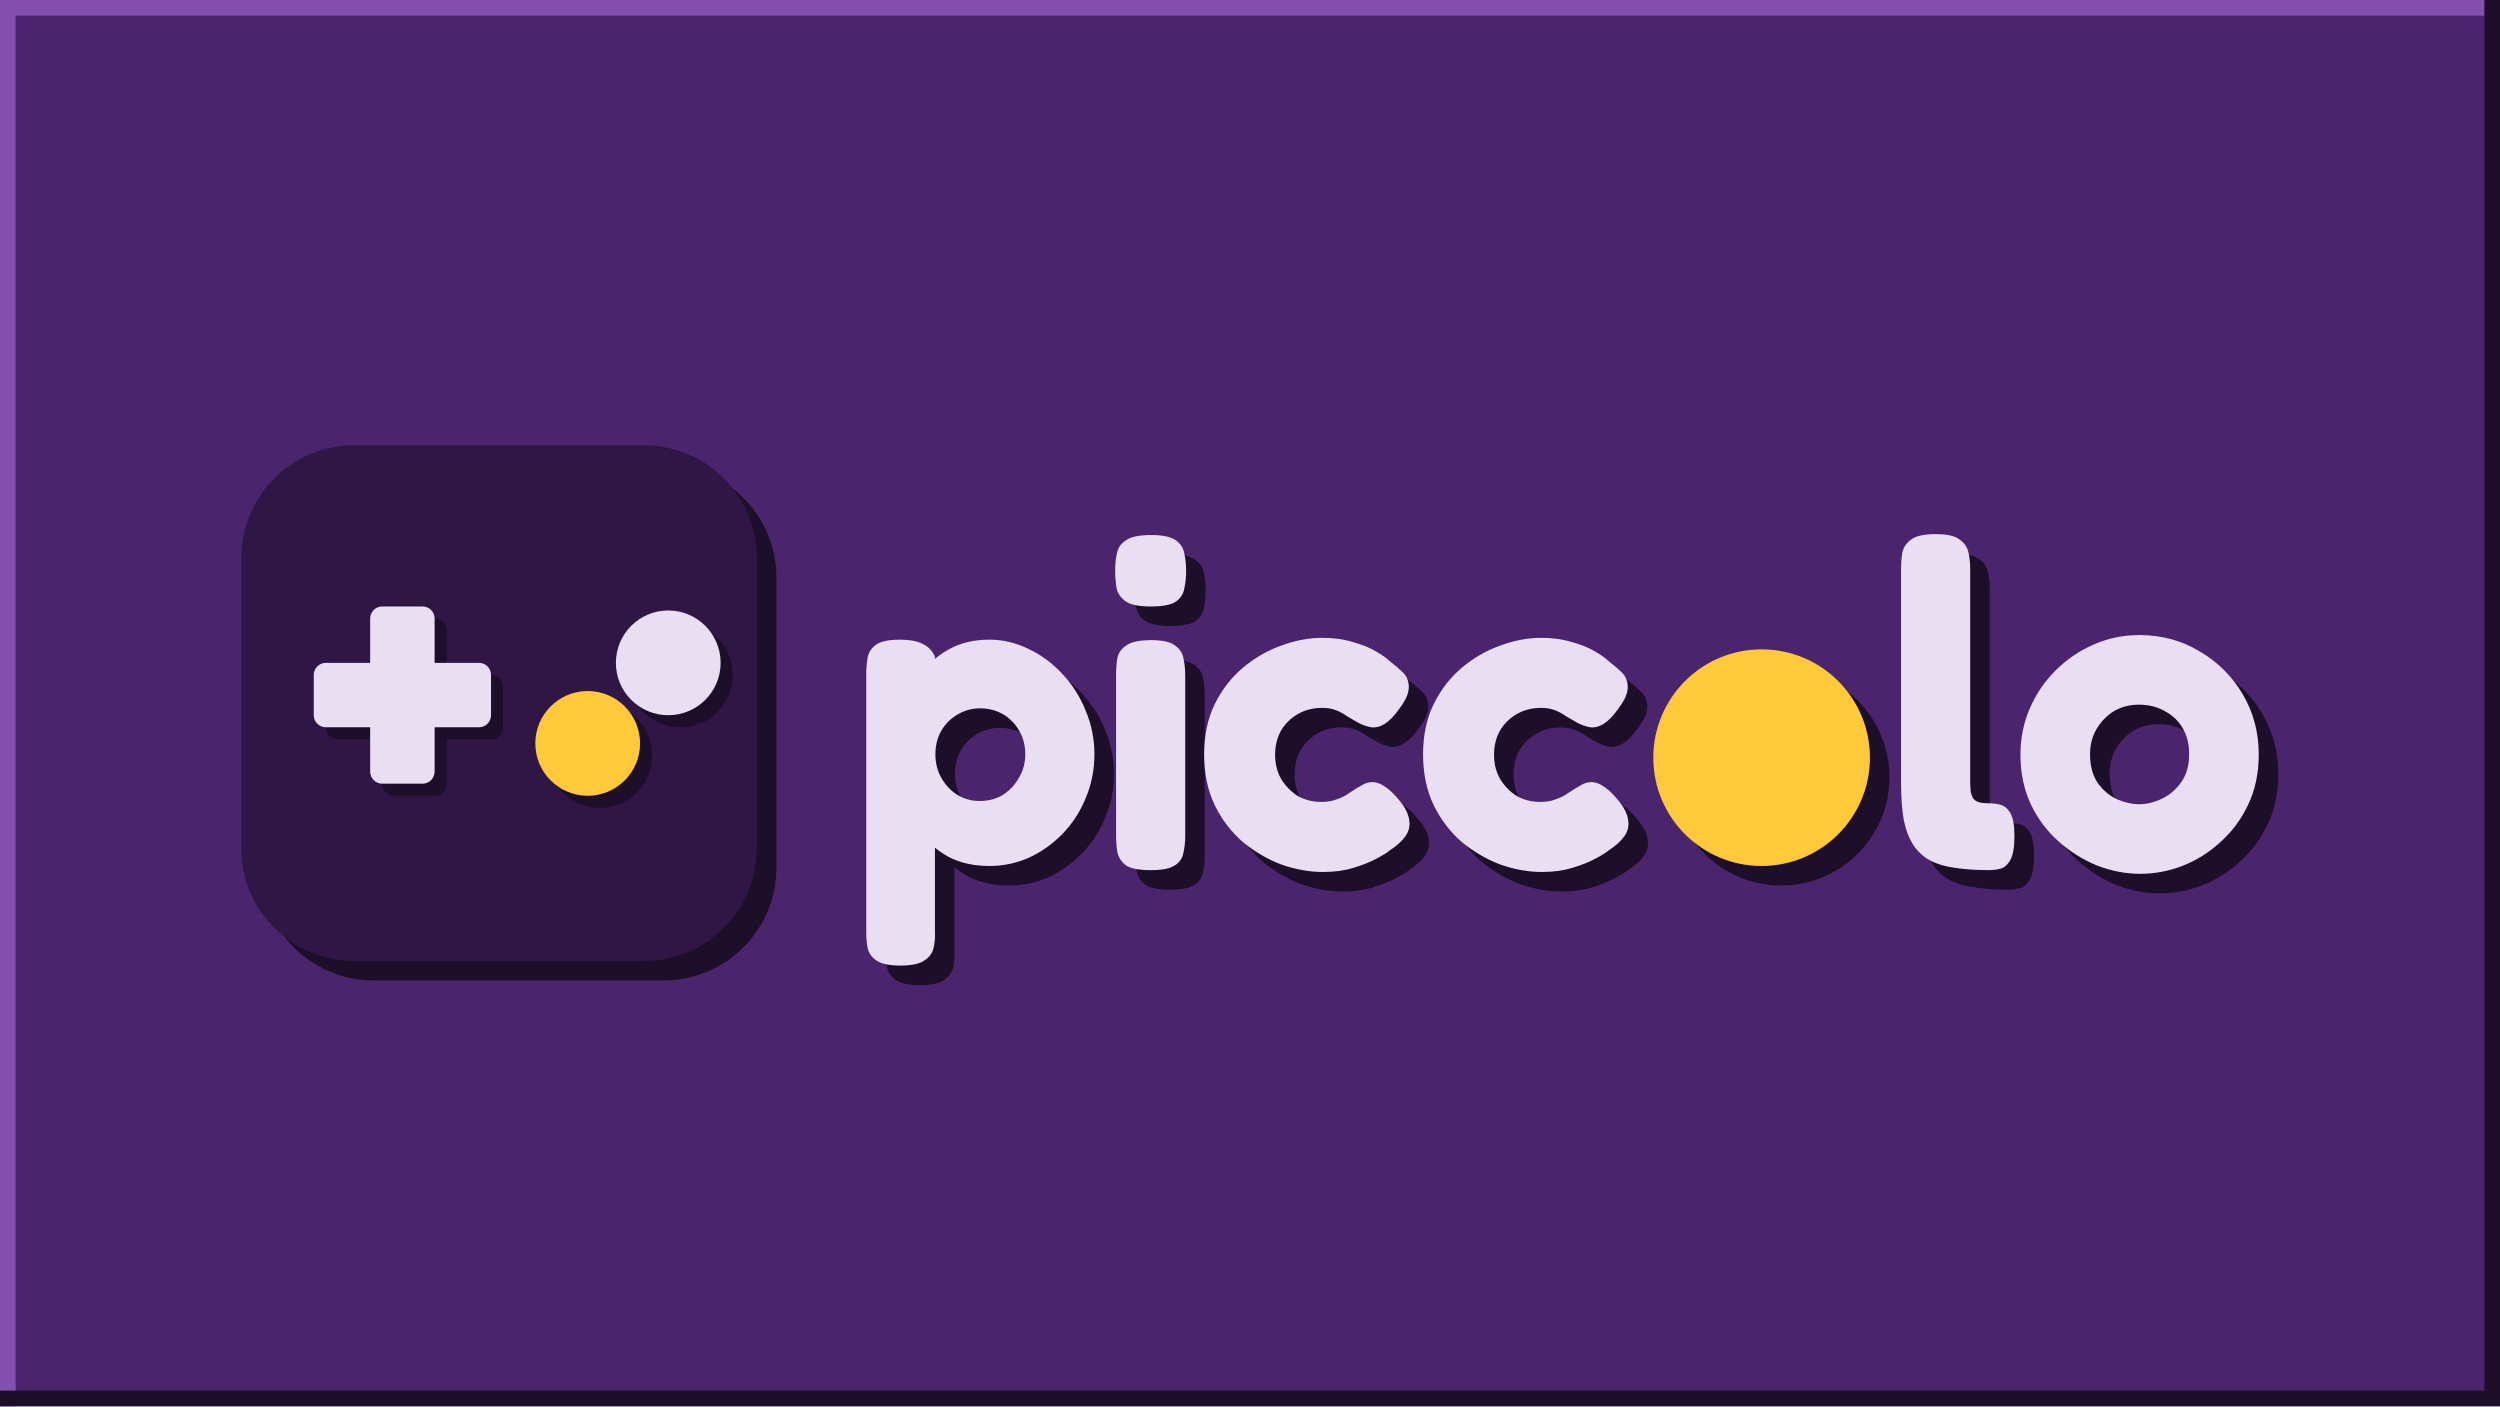
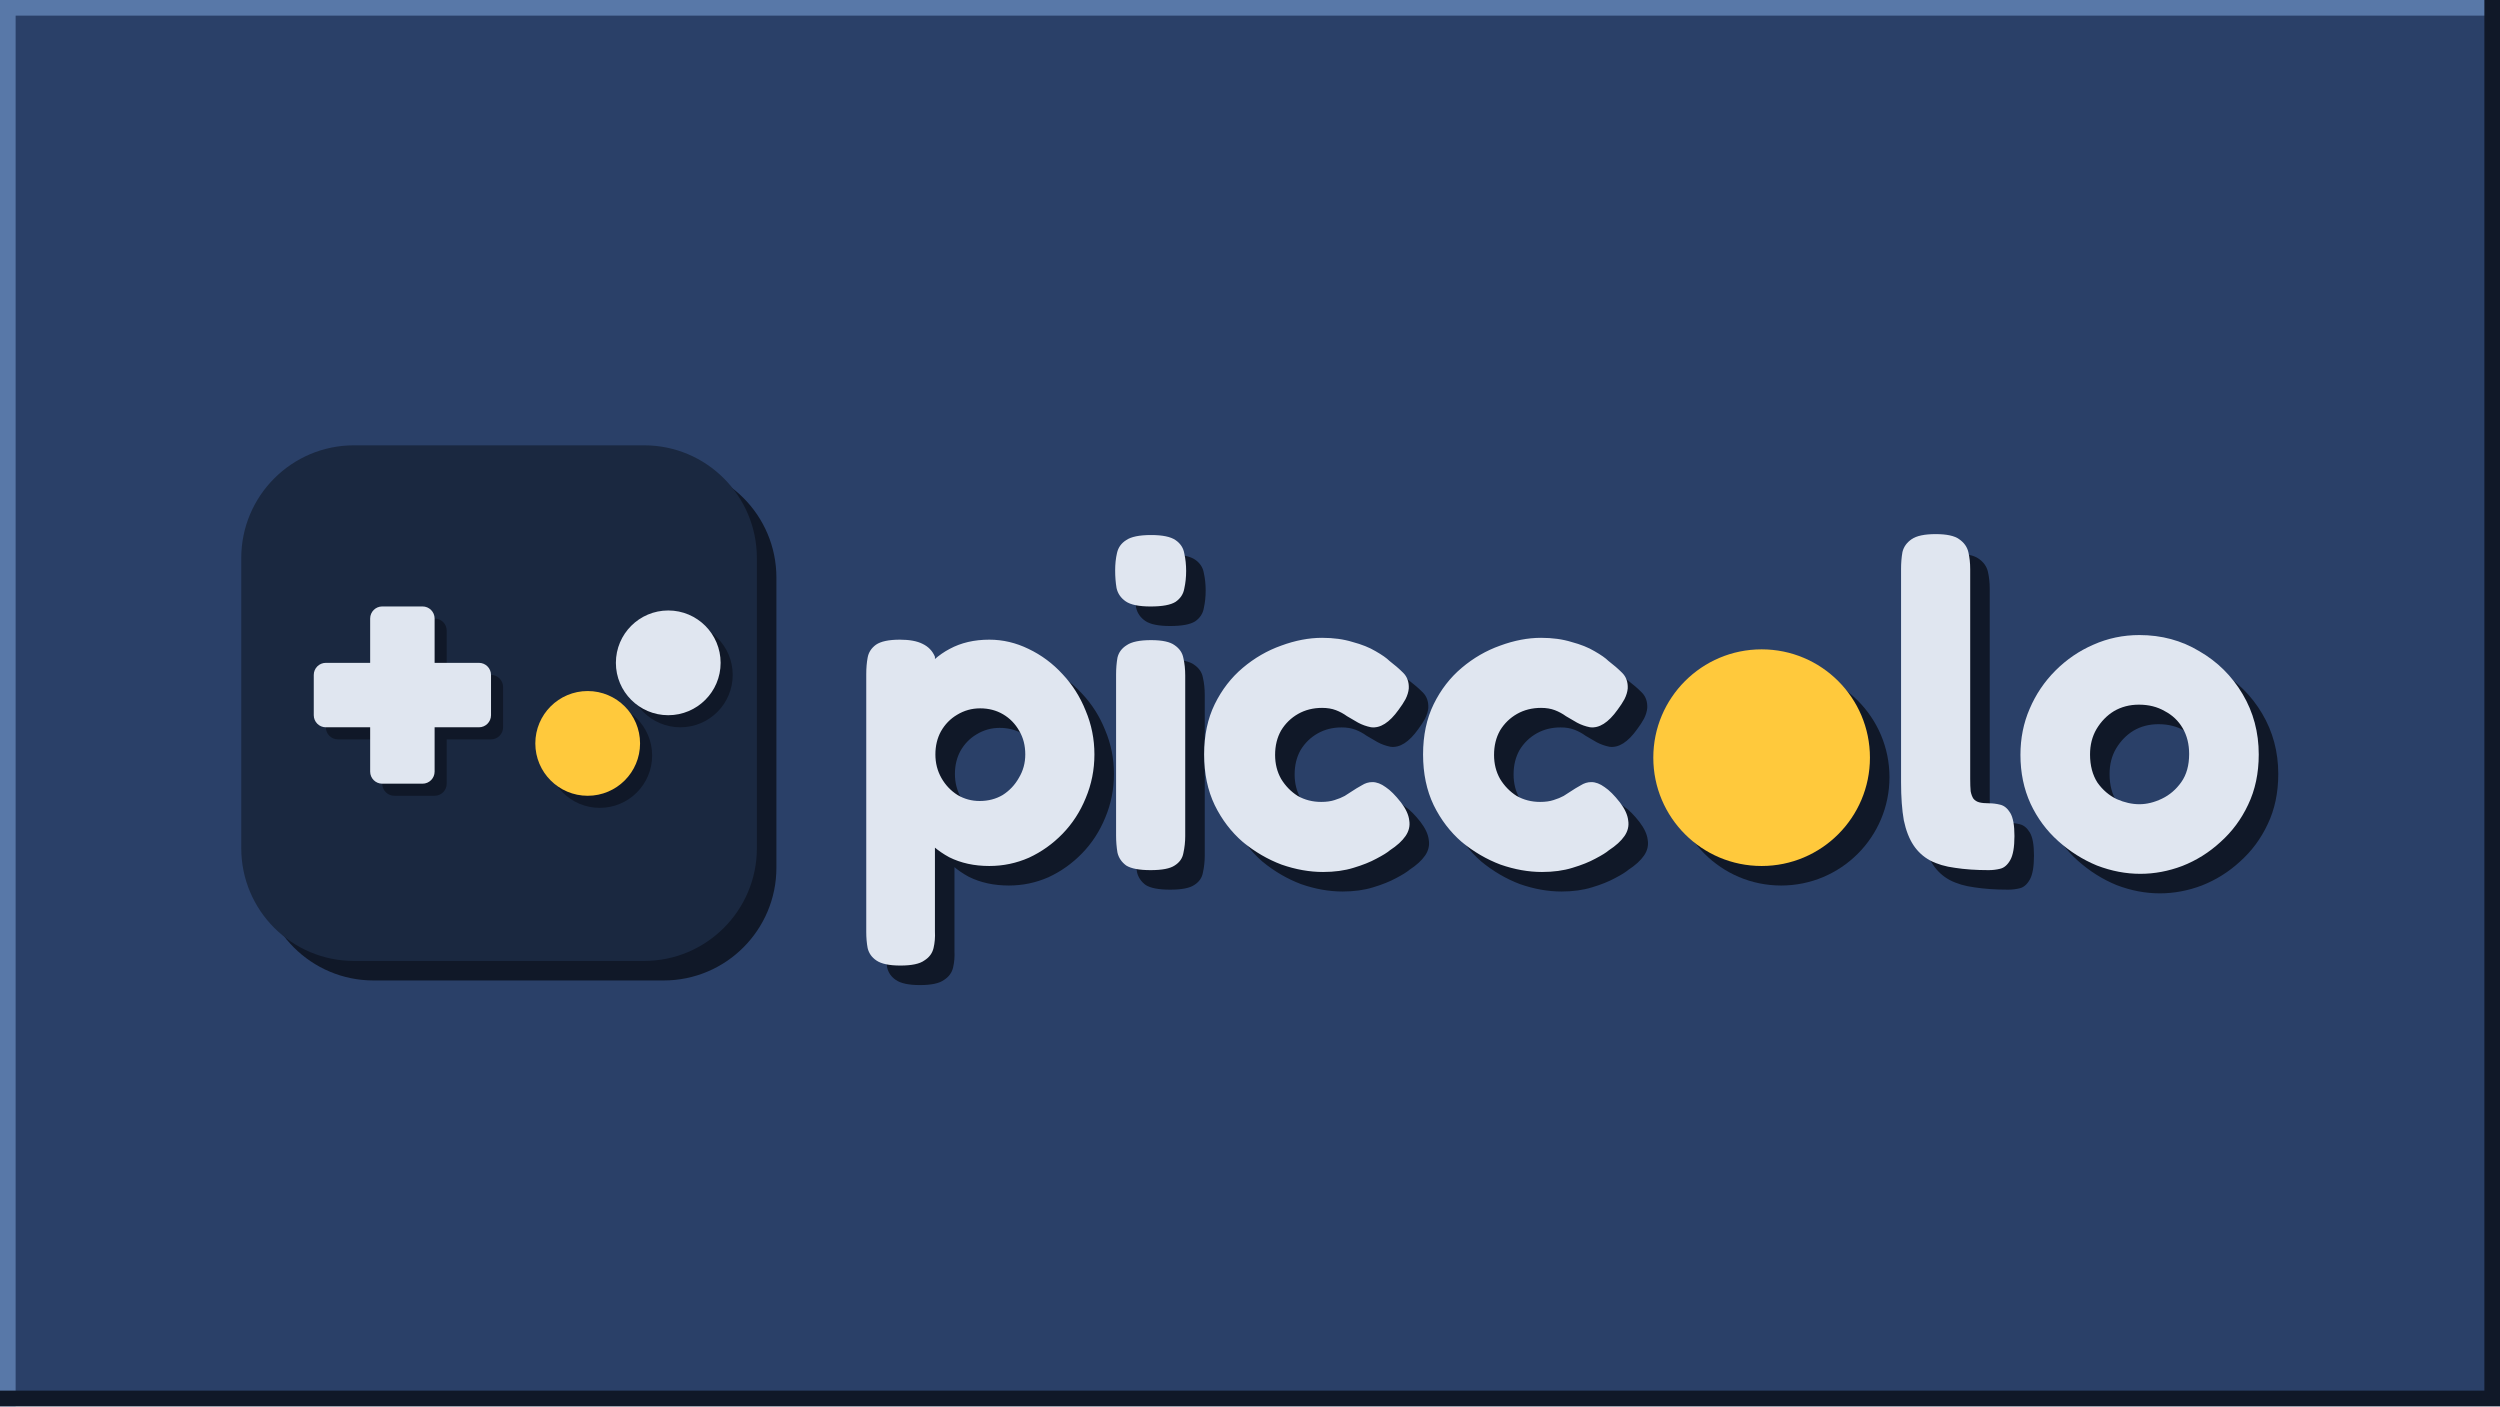
<svg xmlns="http://www.w3.org/2000/svg" width="640" height="360" viewBox="0 0 640 360" version="1.1" id="svg13">
  <defs id="defs13" />
-   <rect width="640" height="360" fill="#4B246E" id="rect1" />
-   <path d="M0 0H640V4H4V360H0Z" fill="#8350B0" id="path1" />
-   <path d="M640 0V360H0V356H636V0Z" fill="#1D0E2A" id="path2" />
-   <rect x="66.761" y="119" width="132" height="132" rx="28.875" fill="#1D0E2A" id="rect2" />
+   <rect width="640" height="360" fill="#2A4068" id="rect1" />
+   <path d="M0 0H640V4H4V360H0Z" fill="#5878A8" id="path1" />
+   <path d="M640 0V360H0V356H636V0Z" fill="#101828" id="path2" />
+   <rect x="66.761" y="119" width="132" height="132" rx="28.875" fill="#101828" id="rect2" />
  <g transform="translate(61.761 114) scale(2.0625)" id="g8">
-     <rect x="0" y="0" width="64" height="64" rx="14" fill="#2F1644" id="rect3" />
-     <rect x="10.5" y="28.5" width="22" height="8" rx="1.5" fill="#1D0E2A" id="rect4" />
-     <rect x="17.5" y="21.5" width="8" height="22" rx="1.5" fill="#1D0E2A" id="rect5" />
-     <circle cx="44.5" cy="38.5" r="6.5" fill="#1D0E2A" id="circle5" />
-     <circle cx="54.5" cy="28.5" r="6.5" fill="#1D0E2A" id="circle6" />
-     <rect x="9" y="27" width="22" height="8" rx="1.5" fill="#E9DEF2" id="rect6" />
-     <rect x="16" y="20" width="8" height="22" rx="1.5" fill="#E9DEF2" id="rect7" />
+     <rect x="0" y="0" width="64" height="64" rx="14" fill="#1A2840" id="rect3" />
+     <rect x="10.5" y="28.5" width="22" height="8" rx="1.5" fill="#101828" id="rect4" />
+     <rect x="17.5" y="21.5" width="8" height="22" rx="1.5" fill="#101828" id="rect5" />
+     <circle cx="44.5" cy="38.5" r="6.5" fill="#101828" id="circle5" />
+     <circle cx="54.5" cy="28.5" r="6.5" fill="#101828" id="circle6" />
+     <rect x="9" y="27" width="22" height="8" rx="1.5" fill="#E0E6F0" id="rect6" />
+     <rect x="16" y="20" width="8" height="22" rx="1.5" fill="#E0E6F0" id="rect7" />
    <circle cx="43" cy="37" r="6.5" fill="#FFC93C" id="circle7" />
-     <circle cx="53" cy="27" r="6.5" fill="#E9DEF2" id="circle8" />
+     <circle cx="53" cy="27" r="6.5" fill="#E0E6F0" id="circle8" />
  </g>
-   <g id="text10" style="font-weight:600;font-size:118px;font-family:Fredoka;letter-spacing:-2.36;fill:#1D0E2A" aria-label="piccolo">
+   <g id="text10" style="font-weight:600;font-size:118px;font-family:Fredoka;letter-spacing:-2.36;fill:#101828" aria-label="piccolo">
    <path d="m 258.267,226.693 q -5.782,0 -10.266,-2.242 -4.366,-2.36 -7.316,-6.254 -2.832,-4.012 -4.366,-9.204 -1.416,-5.192 -1.298,-11.21 0,-5.782 1.534,-10.974 1.534,-5.31 4.366,-9.322 2.95,-4.13 7.198,-6.372 4.366,-2.36 10.148,-2.36 5.192,0 10.03,2.36 4.956,2.36 8.732,6.49 3.776,4.012 5.9,9.322 2.242,5.31 2.242,11.21 0,5.9 -2.242,11.21 -2.124,5.192 -5.9,9.086 -3.776,3.894 -8.614,6.136 -4.838,2.124 -10.148,2.124 z m -22.774,25.488 q -4.248,0 -6.136,-1.298 -1.77,-1.18 -2.242,-3.186 -0.354,-1.888 -0.354,-4.13 v -65.962 q 0,-2.36 0.354,-4.248 0.354,-2.006 2.124,-3.304 1.888,-1.298 6.136,-1.298 3.658,0 5.782,1.062 2.242,1.062 3.186,3.304 v 70.328 q 0.118,2.242 -0.354,4.248 -0.472,2.006 -2.36,3.186 -1.77,1.298 -6.136,1.298 z m 20.296,-42.126 q 3.304,0 5.9,-1.534 2.596,-1.652 4.13,-4.366 1.652,-2.714 1.652,-6.018 0,-3.422 -1.534,-6.018 -1.534,-2.714 -4.13,-4.248 -2.596,-1.534 -5.9,-1.534 -3.186,0 -5.9,1.652 -2.596,1.534 -4.13,4.248 -1.416,2.596 -1.416,5.9 0,3.304 1.534,6.018 1.534,2.714 4.13,4.366 2.596,1.534 5.664,1.534 z m 43.778,17.7 q -4.366,0 -6.254,-1.18 -1.77,-1.298 -2.242,-3.304 -0.354,-2.124 -0.354,-4.366 v -41.182 q 0,-2.36 0.354,-4.366 0.472,-2.006 2.36,-3.186 1.888,-1.298 6.254,-1.298 4.248,0 6.018,1.298 1.888,1.298 2.242,3.304 0.472,2.006 0.472,4.484 v 41.064 q 0,2.242 -0.472,4.366 -0.354,2.006 -2.242,3.186 -1.77,1.18 -6.136,1.18 z m 0,-67.496 q -4.484,0 -6.372,-1.298 -1.888,-1.298 -2.36,-3.422 -0.354,-2.124 -0.354,-4.484 0,-2.478 0.472,-4.484 0.472,-2.124 2.36,-3.304 1.888,-1.298 6.372,-1.298 4.366,0 6.254,1.298 1.888,1.298 2.242,3.422 0.472,2.124 0.472,4.484 0,2.36 -0.472,4.484 -0.354,2.124 -2.242,3.422 -1.888,1.18 -6.372,1.18 z m 44.132,67.968 q -5.192,0 -10.62,-1.888 -5.31,-2.006 -9.912,-5.782 -4.484,-3.894 -7.198,-9.44 -2.714,-5.664 -2.714,-12.98 0,-7.316 2.714,-12.862 2.714,-5.546 7.198,-9.322 4.484,-3.776 9.794,-5.664 5.428,-2.006 10.502,-2.006 4.366,0 7.788,1.062 3.54,0.944 5.9,2.36 2.478,1.416 3.54,2.478 2.006,1.534 3.54,3.068 1.534,1.534 1.416,4.012 -0.118,1.298 -0.826,2.714 -0.708,1.298 -1.77,2.714 -3.54,4.956 -7.08,4.484 -1.77,-0.354 -3.304,-1.18 -1.416,-0.826 -2.832,-1.652 -1.298,-0.944 -2.832,-1.534 -1.534,-0.59 -3.54,-0.59 -3.422,0 -6.136,1.534 -2.714,1.534 -4.366,4.248 -1.534,2.714 -1.534,6.254 0,3.422 1.534,6.136 1.652,2.714 4.248,4.366 2.714,1.534 6.018,1.534 2.006,0 3.422,-0.472 1.534,-0.472 2.596,-1.062 1.062,-0.708 1.652,-1.062 1.416,-0.944 2.714,-1.652 1.298,-0.826 2.714,-0.826 1.652,0 3.422,1.298 1.77,1.18 3.894,3.894 1.888,2.478 2.124,4.602 0.354,2.124 -0.944,4.012 -1.298,1.888 -4.012,3.658 -0.944,0.826 -3.422,2.124 -2.36,1.298 -5.9,2.36 -3.422,1.062 -7.788,1.062 z m 56.05,0 q -5.192,0 -10.62,-1.888 -5.31,-2.006 -9.912,-5.782 -4.484,-3.894 -7.198,-9.44 -2.714,-5.664 -2.714,-12.98 0,-7.316 2.714,-12.862 2.714,-5.546 7.198,-9.322 4.484,-3.776 9.794,-5.664 5.428,-2.006 10.502,-2.006 4.366,0 7.788,1.062 3.54,0.944 5.9,2.36 2.478,1.416 3.54,2.478 2.006,1.534 3.54,3.068 1.534,1.534 1.416,4.012 -0.118,1.298 -0.826,2.714 -0.708,1.298 -1.77,2.714 -3.54,4.956 -7.08,4.484 -1.77,-0.354 -3.304,-1.18 -1.416,-0.826 -2.832,-1.652 -1.298,-0.944 -2.832,-1.534 -1.534,-0.59 -3.54,-0.59 -3.422,0 -6.136,1.534 -2.714,1.534 -4.366,4.248 -1.534,2.714 -1.534,6.254 0,3.422 1.534,6.136 1.652,2.714 4.248,4.366 2.714,1.534 6.018,1.534 2.006,0 3.422,-0.472 1.534,-0.472 2.596,-1.062 1.062,-0.708 1.652,-1.062 1.416,-0.944 2.714,-1.652 1.298,-0.826 2.714,-0.826 1.652,0 3.422,1.298 1.77,1.18 3.894,3.894 1.888,2.478 2.124,4.602 0.354,2.124 -0.944,4.012 -1.298,1.888 -4.012,3.658 -0.944,0.826 -3.422,2.124 -2.36,1.298 -5.9,2.36 -3.422,1.062 -7.788,1.062 z" id="path13" />
    <path style="fill:none" d="m 456.153,228.699 q -5.546,0 -11.092,-2.124 -5.428,-2.242 -9.912,-6.254 -4.484,-4.012 -7.08,-9.558 -2.596,-5.664 -2.596,-12.508 0,-6.372 2.36,-11.8 2.36,-5.546 6.608,-9.794 4.248,-4.248 9.676,-6.608 5.546,-2.478 11.8,-2.478 8.496,0 15.34,4.13 6.962,4.012 11.092,10.974 4.13,6.962 4.13,15.458 0,7.198 -2.714,12.862 -2.596,5.546 -7.08,9.558 -4.366,4.012 -9.794,6.136 -5.31,2.006 -10.738,2.006 z m -0.236,-17.818 q 2.832,0 5.782,-1.416 2.95,-1.416 4.956,-4.248 2.006,-2.832 2.006,-7.198 0,-3.776 -1.652,-6.608 -1.652,-2.832 -4.602,-4.366 -2.832,-1.652 -6.608,-1.652 -3.54,0 -6.372,1.652 -2.714,1.652 -4.484,4.602 -1.652,2.832 -1.652,6.49 0,4.248 1.888,7.198 2.006,2.832 4.956,4.248 2.95,1.298 5.782,1.298 z" id="path14" />
    <path d="m 514.091,227.755 q -4.838,0 -8.614,-0.59 -3.658,-0.472 -6.372,-1.888 -2.596,-1.416 -4.248,-3.894 -1.652,-2.478 -2.478,-6.372 -0.708,-4.012 -0.708,-9.794 v -54.516 q 0,-2.36 0.354,-4.366 0.472,-2.006 2.36,-3.304 1.888,-1.298 6.136,-1.298 4.248,0 6.018,1.298 1.888,1.298 2.36,3.304 0.472,2.006 0.472,4.366 v 53.69 q 0,1.888 0.118,3.186 0.236,1.18 0.708,1.888 0.59,0.708 1.534,0.944 0.944,0.236 2.478,0.236 1.416,0 2.832,0.354 1.534,0.354 2.596,2.124 1.062,1.77 1.062,5.9 0,4.248 -1.062,6.136 -1.062,1.888 -2.596,2.242 -1.416,0.354 -2.95,0.354 z m 38.822,0.944 q -5.546,0 -11.092,-2.124 -5.428,-2.242 -9.912,-6.254 -4.484,-4.012 -7.08,-9.558 -2.596,-5.664 -2.596,-12.508 0,-6.372 2.36,-11.8 2.36,-5.546 6.608,-9.794 4.248,-4.248 9.676,-6.608 5.546,-2.478 11.8,-2.478 8.496,0 15.34,4.13 6.962,4.012 11.092,10.974 4.13,6.962 4.13,15.458 0,7.198 -2.714,12.862 -2.596,5.546 -7.08,9.558 -4.366,4.012 -9.794,6.136 -5.31,2.006 -10.738,2.006 z m -0.236,-17.818 q 2.832,0 5.782,-1.416 2.95,-1.416 4.956,-4.248 2.006,-2.832 2.006,-7.198 0,-3.776 -1.652,-6.608 -1.652,-2.832 -4.602,-4.366 -2.832,-1.652 -6.608,-1.652 -3.54,0 -6.372,1.652 -2.714,1.652 -4.484,4.602 -1.652,2.832 -1.652,6.49 0,4.248 1.888,7.198 2.006,2.832 4.956,4.248 2.95,1.298 5.782,1.298 z" id="path15" />
  </g>
-   <circle cx="455.976" cy="198.963" r="27.73" fill="#1D0E2A" id="circle10" />
-   <g id="text13" style="font-weight:600;font-size:118px;font-family:Fredoka;letter-spacing:-2.36;fill:#E9DEF2" aria-label="piccolo">
+   <circle cx="455.976" cy="198.963" r="27.73" fill="#101828" id="circle10" />
+   <g id="text13" style="font-weight:600;font-size:118px;font-family:Fredoka;letter-spacing:-2.36;fill:#e0e6f0" aria-label="piccolo">
    <path d="m 253.267,221.693 q -5.782,0 -10.266,-2.242 -4.366,-2.36 -7.316,-6.254 -2.832,-4.012 -4.366,-9.204 -1.416,-5.192 -1.298,-11.21 0,-5.782 1.534,-10.974 1.534,-5.31 4.366,-9.322 2.95,-4.13 7.198,-6.372 4.366,-2.36 10.148,-2.36 5.192,0 10.03,2.36 4.956,2.36 8.732,6.49 3.776,4.012 5.9,9.322 2.242,5.31 2.242,11.21 0,5.9 -2.242,11.21 -2.124,5.192 -5.9,9.086 -3.776,3.894 -8.614,6.136 -4.838,2.124 -10.148,2.124 z m -22.774,25.488 q -4.248,0 -6.136,-1.298 -1.77,-1.18 -2.242,-3.186 -0.354,-1.888 -0.354,-4.13 v -65.962 q 0,-2.36 0.354,-4.248 0.354,-2.006 2.124,-3.304 1.888,-1.298 6.136,-1.298 3.658,0 5.782,1.062 2.242,1.062 3.186,3.304 v 70.328 q 0.118,2.242 -0.354,4.248 -0.472,2.006 -2.36,3.186 -1.77,1.298 -6.136,1.298 z m 20.296,-42.126 q 3.304,0 5.9,-1.534 2.596,-1.652 4.13,-4.366 1.652,-2.714 1.652,-6.018 0,-3.422 -1.534,-6.018 -1.534,-2.714 -4.13,-4.248 -2.596,-1.534 -5.9,-1.534 -3.186,0 -5.9,1.652 -2.596,1.534 -4.13,4.248 -1.416,2.596 -1.416,5.9 0,3.304 1.534,6.018 1.534,2.714 4.13,4.366 2.596,1.534 5.664,1.534 z m 43.778,17.7 q -4.366,0 -6.254,-1.18 -1.77,-1.298 -2.242,-3.304 -0.354,-2.124 -0.354,-4.366 v -41.182 q 0,-2.36 0.354,-4.366 0.472,-2.006 2.36,-3.186 1.888,-1.298 6.254,-1.298 4.248,0 6.018,1.298 1.888,1.298 2.242,3.304 0.472,2.006 0.472,4.484 v 41.064 q 0,2.242 -0.472,4.366 -0.354,2.006 -2.242,3.186 -1.77,1.18 -6.136,1.18 z m 0,-67.496 q -4.484,0 -6.372,-1.298 -1.888,-1.298 -2.36,-3.422 -0.354,-2.124 -0.354,-4.484 0,-2.478 0.472,-4.484 0.472,-2.124 2.36,-3.304 1.888,-1.298 6.372,-1.298 4.366,0 6.254,1.298 1.888,1.298 2.242,3.422 0.472,2.124 0.472,4.484 0,2.36 -0.472,4.484 -0.354,2.124 -2.242,3.422 -1.888,1.18 -6.372,1.18 z m 44.132,67.968 q -5.192,0 -10.62,-1.888 -5.31,-2.006 -9.912,-5.782 -4.484,-3.894 -7.198,-9.44 -2.714,-5.664 -2.714,-12.98 0,-7.316 2.714,-12.862 2.714,-5.546 7.198,-9.322 4.484,-3.776 9.794,-5.664 5.428,-2.006 10.502,-2.006 4.366,0 7.788,1.062 3.54,0.944 5.9,2.36 2.478,1.416 3.54,2.478 2.006,1.534 3.54,3.068 1.534,1.534 1.416,4.012 -0.118,1.298 -0.826,2.714 -0.708,1.298 -1.77,2.714 -3.54,4.956 -7.08,4.484 -1.77,-0.354 -3.304,-1.18 -1.416,-0.826 -2.832,-1.652 -1.298,-0.944 -2.832,-1.534 -1.534,-0.59 -3.54,-0.59 -3.422,0 -6.136,1.534 -2.714,1.534 -4.366,4.248 -1.534,2.714 -1.534,6.254 0,3.422 1.534,6.136 1.652,2.714 4.248,4.366 2.714,1.534 6.018,1.534 2.006,0 3.422,-0.472 1.534,-0.472 2.596,-1.062 1.062,-0.708 1.652,-1.062 1.416,-0.944 2.714,-1.652 1.298,-0.826 2.714,-0.826 1.652,0 3.422,1.298 1.77,1.18 3.894,3.894 1.888,2.478 2.124,4.602 0.354,2.124 -0.944,4.012 -1.298,1.888 -4.012,3.658 -0.944,0.826 -3.422,2.124 -2.36,1.298 -5.9,2.36 -3.422,1.062 -7.788,1.062 z m 56.05,0 q -5.192,0 -10.62,-1.888 -5.31,-2.006 -9.912,-5.782 -4.484,-3.894 -7.198,-9.44 -2.714,-5.664 -2.714,-12.98 0,-7.316 2.714,-12.862 2.714,-5.546 7.198,-9.322 4.484,-3.776 9.794,-5.664 5.428,-2.006 10.502,-2.006 4.366,0 7.788,1.062 3.54,0.944 5.9,2.36 2.478,1.416 3.54,2.478 2.006,1.534 3.54,3.068 1.534,1.534 1.416,4.012 -0.118,1.298 -0.826,2.714 -0.708,1.298 -1.77,2.714 -3.54,4.956 -7.08,4.484 -1.77,-0.354 -3.304,-1.18 -1.416,-0.826 -2.832,-1.652 -1.298,-0.944 -2.832,-1.534 -1.534,-0.59 -3.54,-0.59 -3.422,0 -6.136,1.534 -2.714,1.534 -4.366,4.248 -1.534,2.714 -1.534,6.254 0,3.422 1.534,6.136 1.652,2.714 4.248,4.366 2.714,1.534 6.018,1.534 2.006,0 3.422,-0.472 1.534,-0.472 2.596,-1.062 1.062,-0.708 1.652,-1.062 1.416,-0.944 2.714,-1.652 1.298,-0.826 2.714,-0.826 1.652,0 3.422,1.298 1.77,1.18 3.894,3.894 1.888,2.478 2.124,4.602 0.354,2.124 -0.944,4.012 -1.298,1.888 -4.012,3.658 -0.944,0.826 -3.422,2.124 -2.36,1.298 -5.9,2.36 -3.422,1.062 -7.788,1.062 z" id="path16" />
    <path style="fill:none" d="m 451.153,223.699 q -5.546,0 -11.092,-2.124 -5.428,-2.242 -9.912,-6.254 -4.484,-4.012 -7.08,-9.558 -2.596,-5.664 -2.596,-12.508 0,-6.372 2.36,-11.8 2.36,-5.546 6.608,-9.794 4.248,-4.248 9.676,-6.608 5.546,-2.478 11.8,-2.478 8.496,0 15.34,4.13 6.962,4.012 11.092,10.974 4.13,6.962 4.13,15.458 0,7.198 -2.714,12.862 -2.596,5.546 -7.08,9.558 -4.366,4.012 -9.794,6.136 -5.31,2.006 -10.738,2.006 z m -0.236,-17.818 q 2.832,0 5.782,-1.416 2.95,-1.416 4.956,-4.248 2.006,-2.832 2.006,-7.198 0,-3.776 -1.652,-6.608 -1.652,-2.832 -4.602,-4.366 -2.832,-1.652 -6.608,-1.652 -3.54,0 -6.372,1.652 -2.714,1.652 -4.484,4.602 -1.652,2.832 -1.652,6.49 0,4.248 1.888,7.198 2.006,2.832 4.956,4.248 2.95,1.298 5.782,1.298 z" id="path17" />
    <path d="m 509.091,222.755 q -4.838,0 -8.614,-0.59 -3.658,-0.472 -6.372,-1.888 -2.596,-1.416 -4.248,-3.894 -1.652,-2.478 -2.478,-6.372 -0.708,-4.012 -0.708,-9.794 v -54.516 q 0,-2.36 0.354,-4.366 0.472,-2.006 2.36,-3.304 1.888,-1.298 6.136,-1.298 4.248,0 6.018,1.298 1.888,1.298 2.36,3.304 0.472,2.006 0.472,4.366 v 53.69 q 0,1.888 0.118,3.186 0.236,1.18 0.708,1.888 0.59,0.708 1.534,0.944 0.944,0.236 2.478,0.236 1.416,0 2.832,0.354 1.534,0.354 2.596,2.124 1.062,1.77 1.062,5.9 0,4.248 -1.062,6.136 -1.062,1.888 -2.596,2.242 -1.416,0.354 -2.95,0.354 z m 38.822,0.944 q -5.546,0 -11.092,-2.124 -5.428,-2.242 -9.912,-6.254 -4.484,-4.012 -7.08,-9.558 -2.596,-5.664 -2.596,-12.508 0,-6.372 2.36,-11.8 2.36,-5.546 6.608,-9.794 4.248,-4.248 9.676,-6.608 5.546,-2.478 11.8,-2.478 8.496,0 15.34,4.13 6.962,4.012 11.092,10.974 4.13,6.962 4.13,15.458 0,7.198 -2.714,12.862 -2.596,5.546 -7.08,9.558 -4.366,4.012 -9.794,6.136 -5.31,2.006 -10.738,2.006 z m -0.236,-17.818 q 2.832,0 5.782,-1.416 2.95,-1.416 4.956,-4.248 2.006,-2.832 2.006,-7.198 0,-3.776 -1.652,-6.608 -1.652,-2.832 -4.602,-4.366 -2.832,-1.652 -6.608,-1.652 -3.54,0 -6.372,1.652 -2.714,1.652 -4.484,4.602 -1.652,2.832 -1.652,6.49 0,4.248 1.888,7.198 2.006,2.832 4.956,4.248 2.95,1.298 5.782,1.298 z" id="path18" />
  </g>
  <circle cx="450.976" cy="193.963" r="27.73" fill="#FFC93C" id="circle13" />
</svg>
